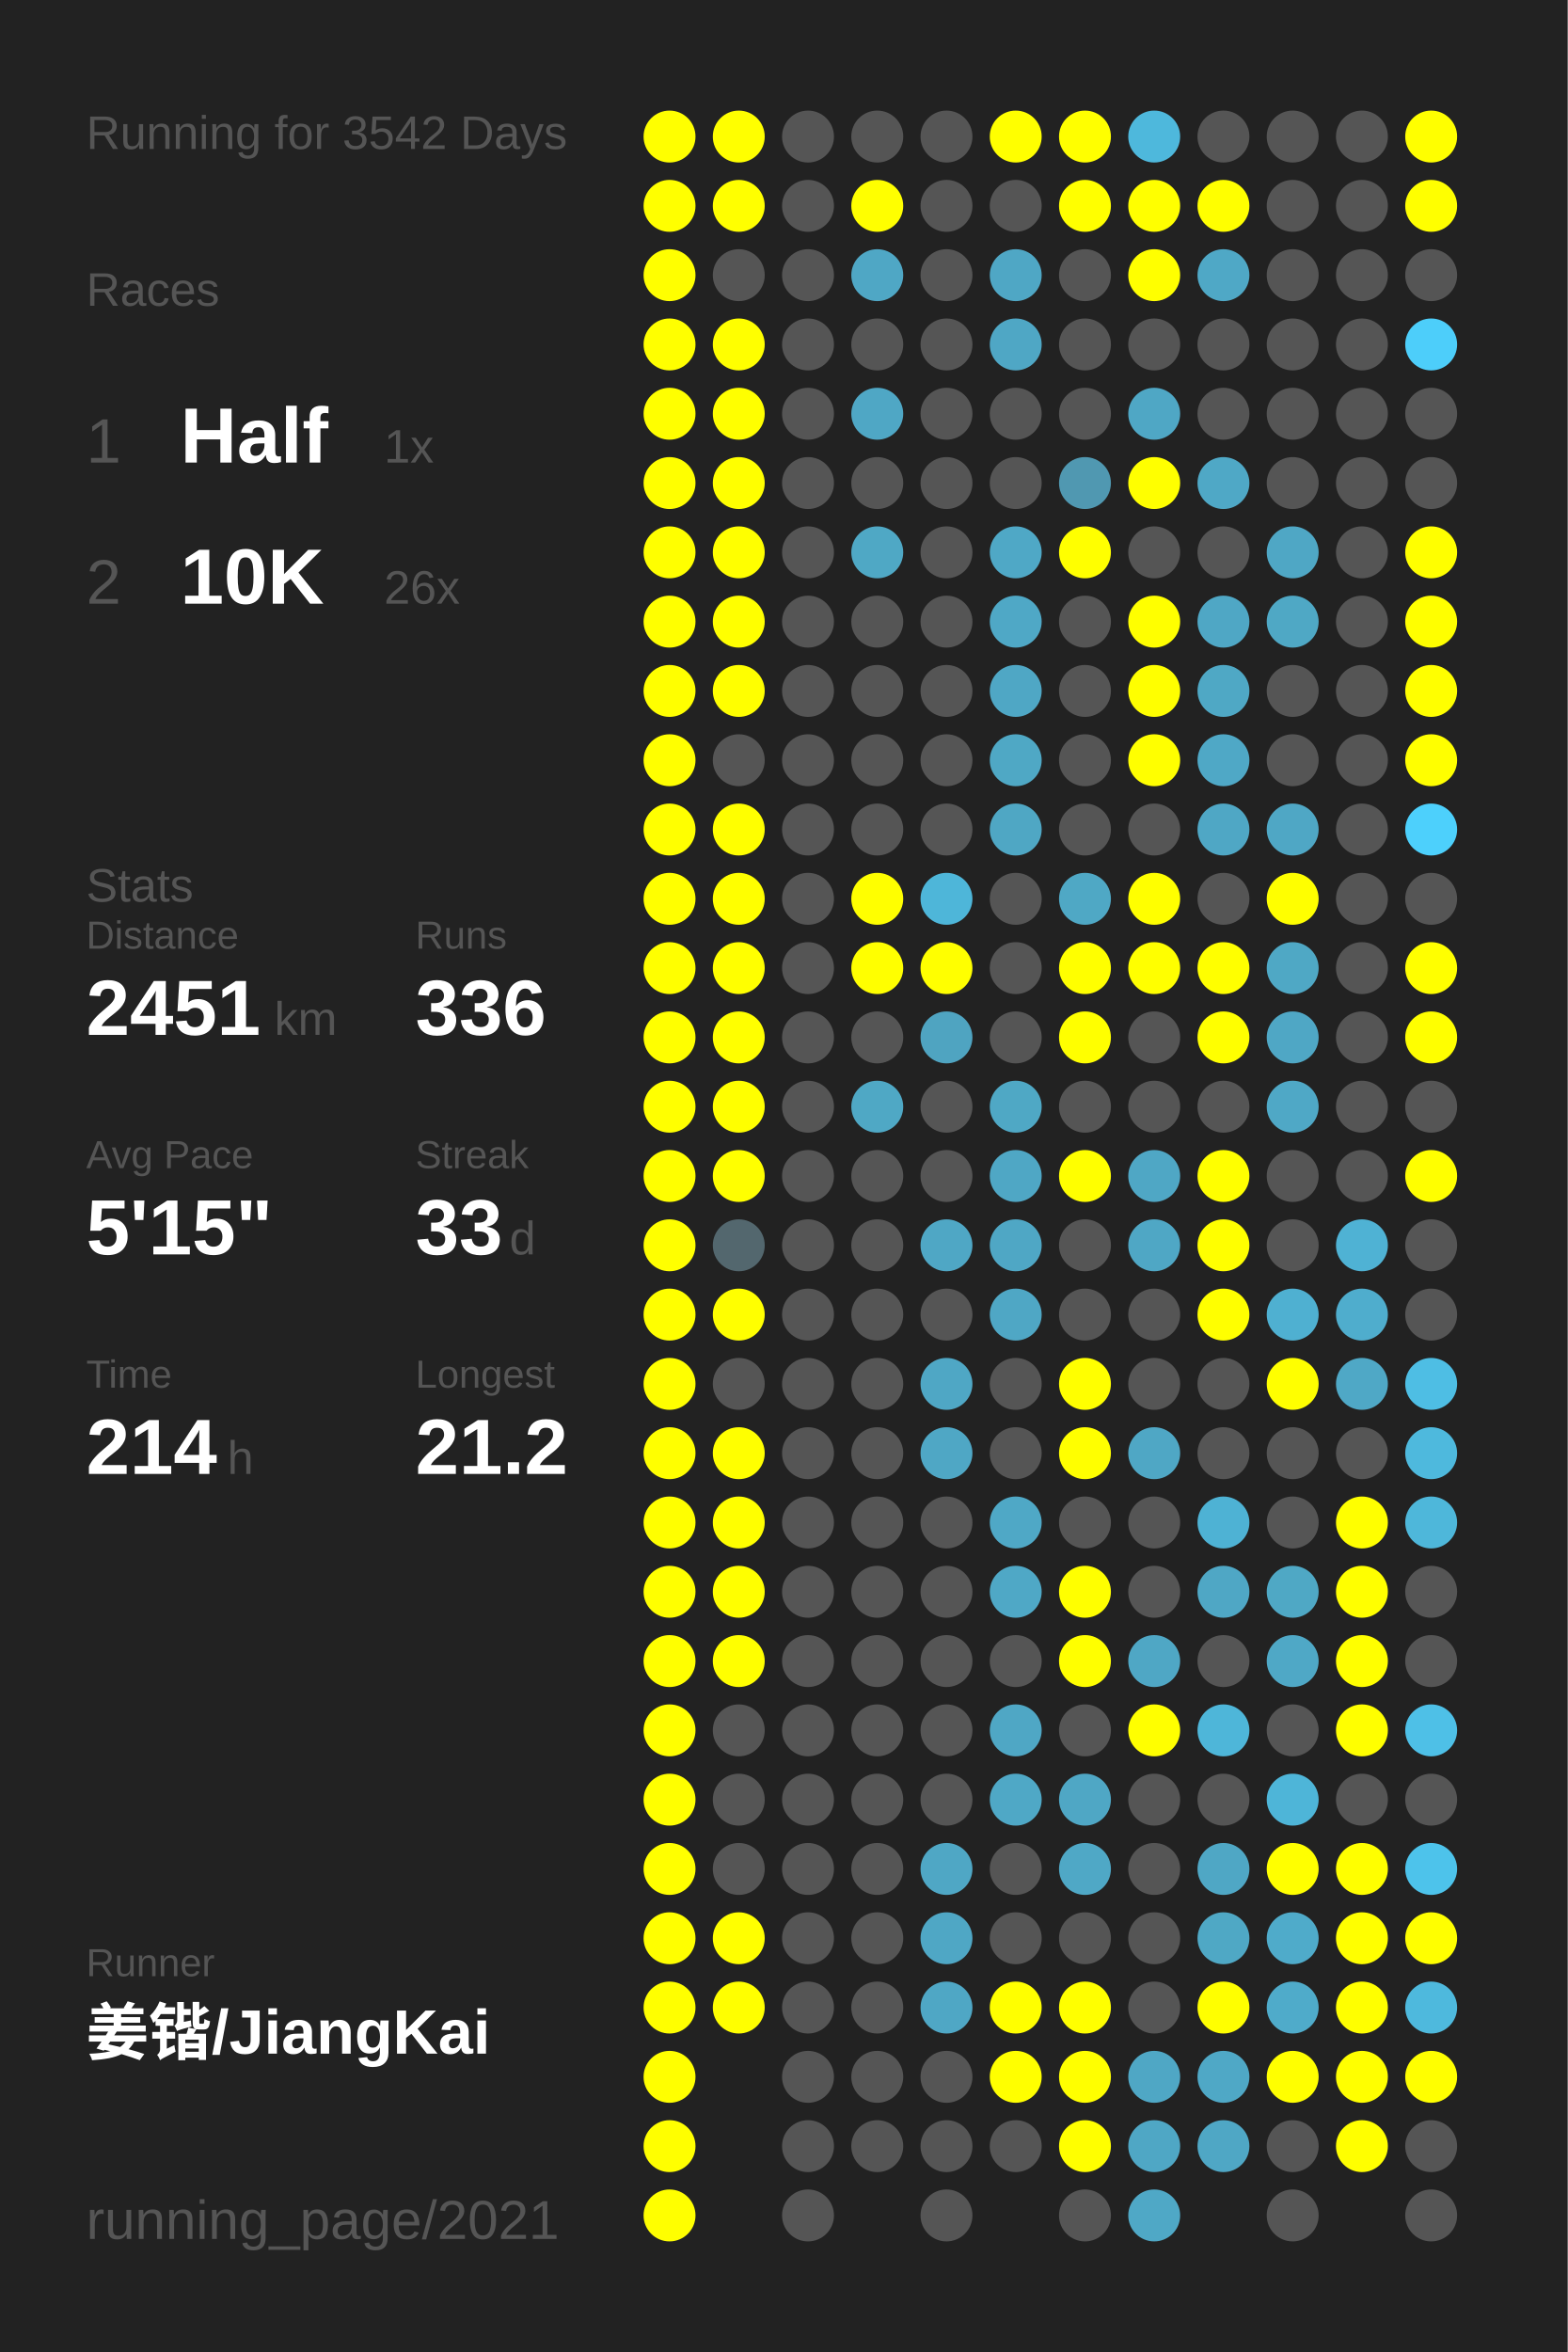
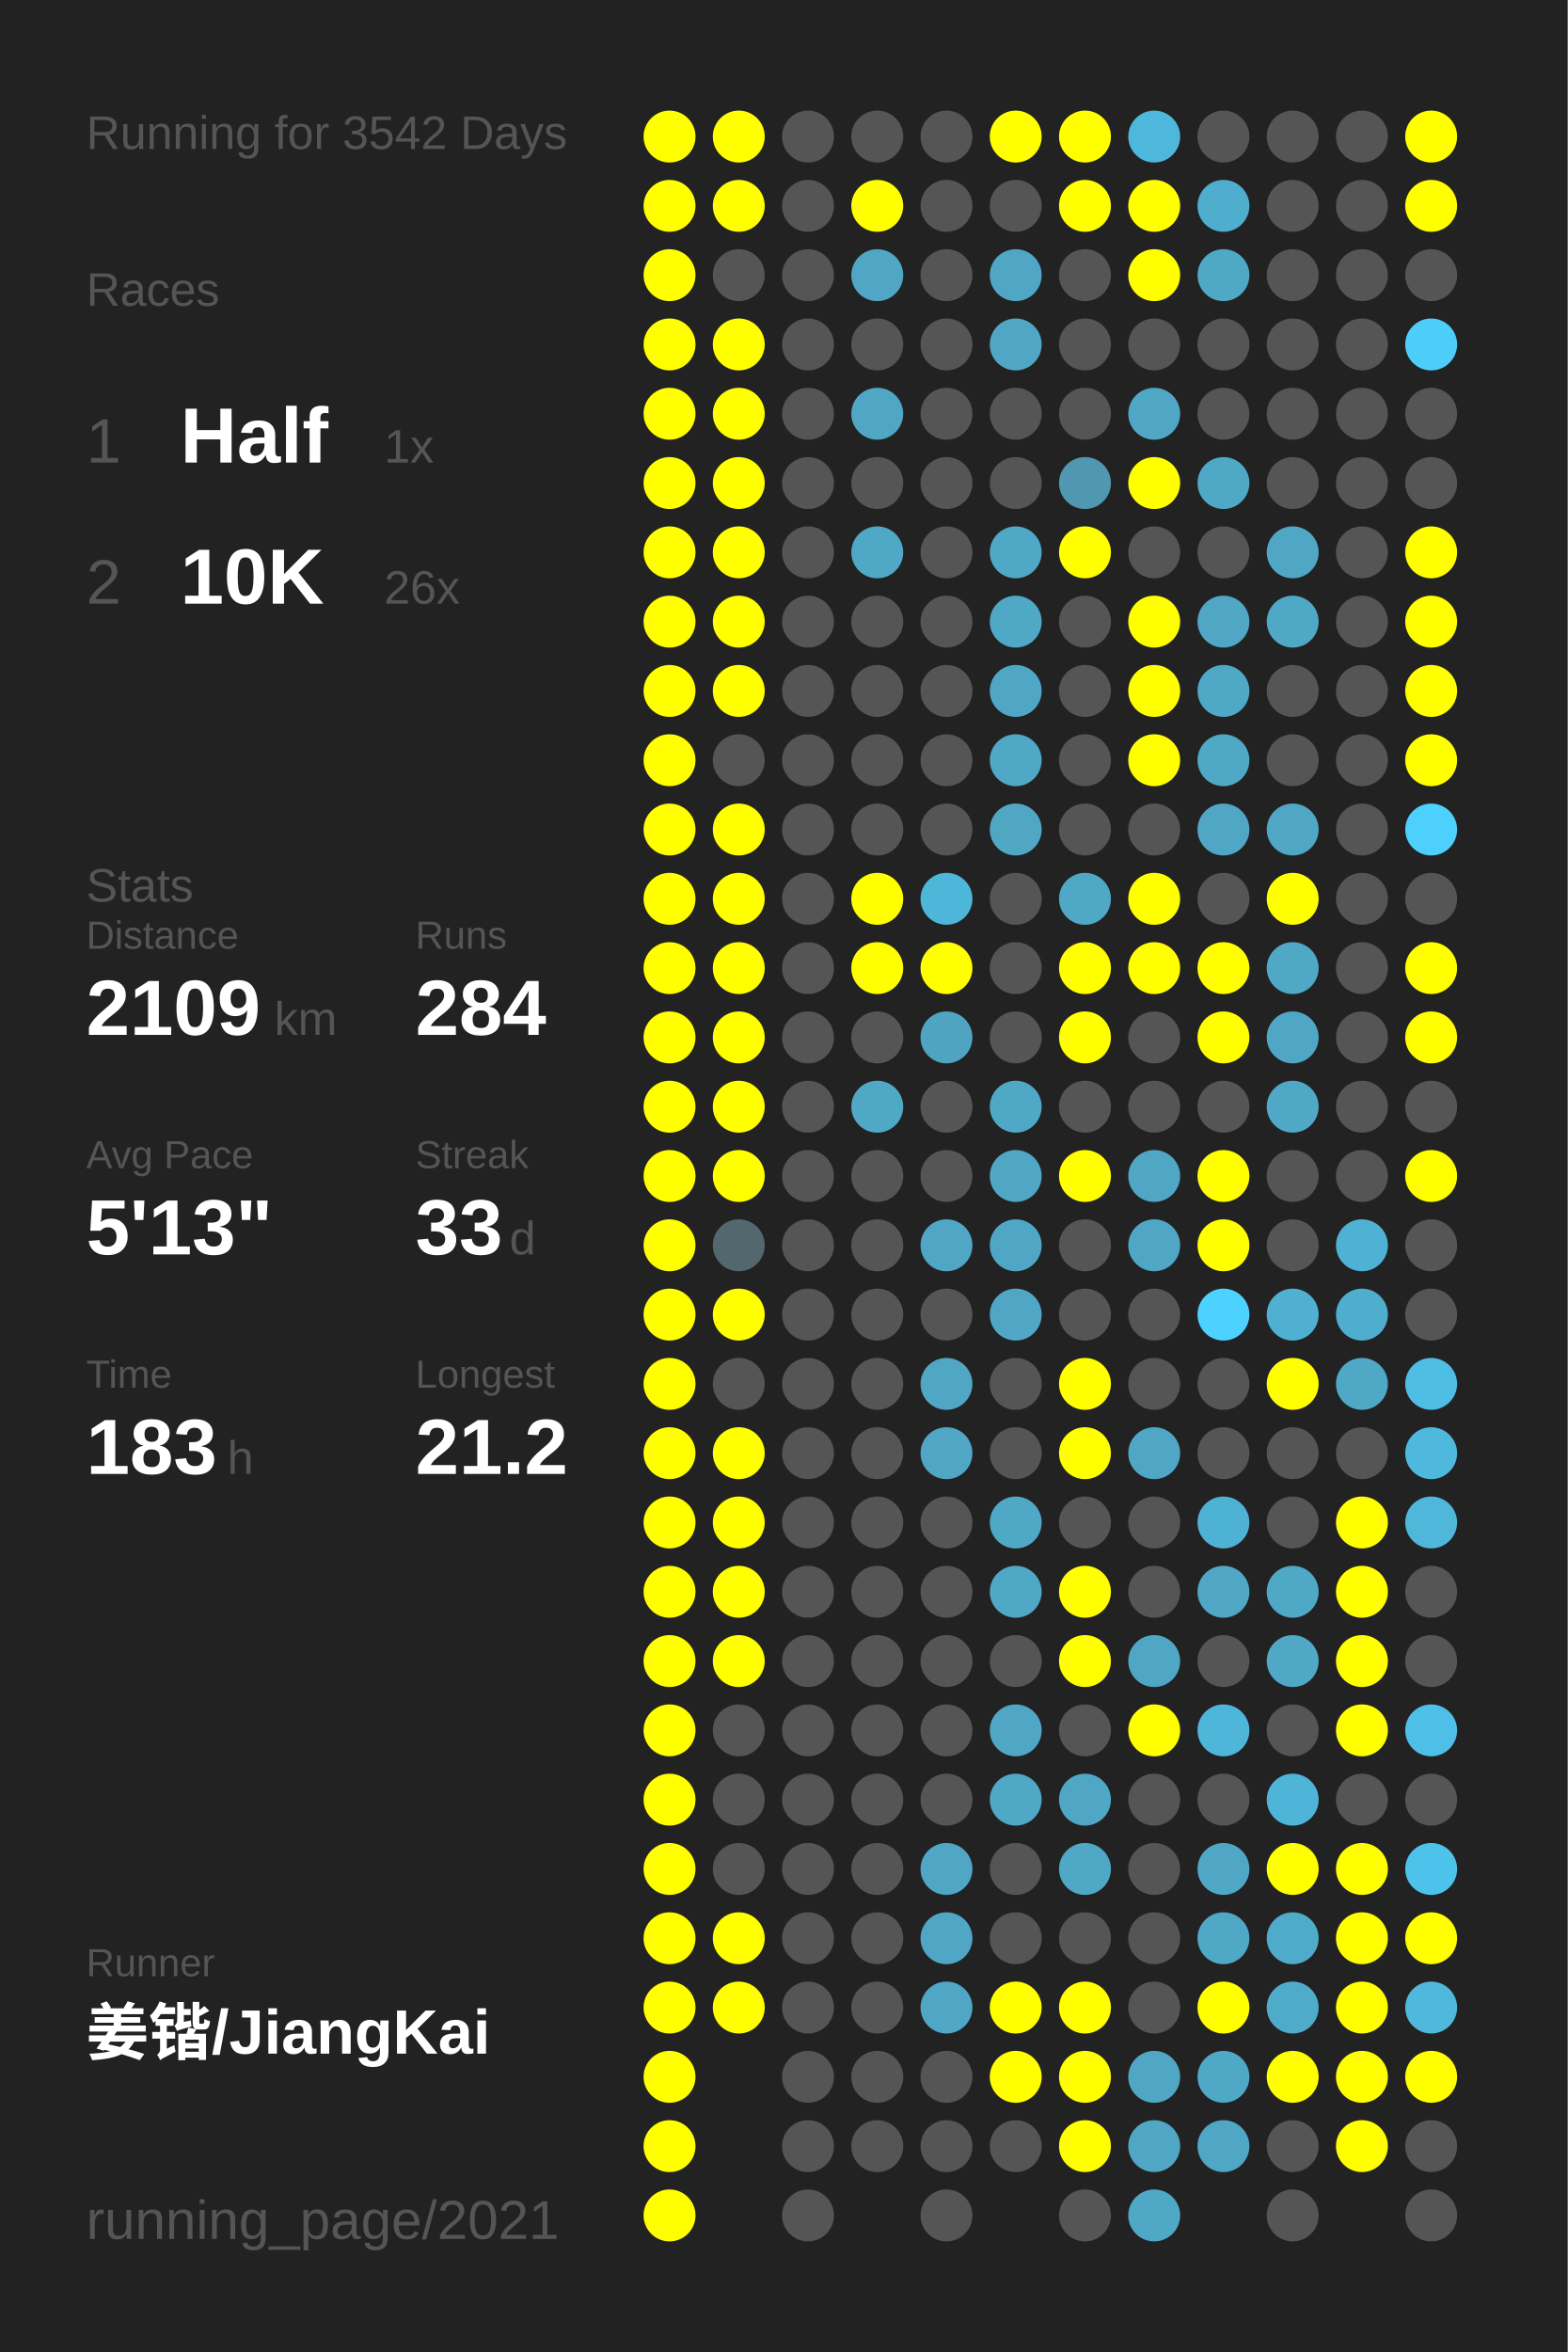
<svg xmlns="http://www.w3.org/2000/svg" baseProfile="full" height="300mm" version="1.1" viewBox="0,0,200,300" width="200mm">
  <defs />
  <rect fill="#222222" height="300" width="200" x="0" y="0" />
  <text fill="#555555" style="font-size:6px; font-family:Arial;" x="11" y="19">Running for 3542 Days</text>
  <text fill="#555555" style="font-size:6px; font-family:Arial;" x="11" y="39">Races</text>
  <text fill="#555555" style="font-size:8px; font-family:Arial;" x="11" y="59">1</text>
  <text fill="#FFFFFF" style="font-size:10px; font-family:Arial; font-weight:bold;" x="23" y="59">Half</text>
  <text fill="#555555" style="font-size:6px; font-family:Arial;" x="49" y="59">1x</text>
  <text fill="#555555" style="font-size:8px; font-family:Arial;" x="11" y="77">2</text>
  <text fill="#FFFFFF" style="font-size:10px; font-family:Arial; font-weight:bold;" x="23" y="77">10K</text>
  <text fill="#555555" style="font-size:6px; font-family:Arial;" x="49" y="77">26x</text>
  <text fill="#555555" style="font-size:6px; font-family:Arial;" x="11" y="115">Stats</text>
  <text fill="#555555" style="font-size:5px; font-family:Arial;" x="11" y="121">Distance</text>
-   <text fill="#FFFFFF" style="font-size:10px; font-family:Arial; font-weight:bold;" x="11" y="132">2451</text>
+   <text fill="#FFFFFF" style="font-size:10px; font-family:Arial; font-weight:bold;" x="11" y="132">2109</text>
  <text fill="#555555" style="font-size:6px; font-family:Arial;" x="35" y="132">km</text>
  <text fill="#555555" style="font-size:5px; font-family:Arial;" x="53" y="121">Runs</text>
-   <text fill="#FFFFFF" style="font-size:10px; font-family:Arial; font-weight:bold;" x="53" y="132">336</text>
+   <text fill="#FFFFFF" style="font-size:10px; font-family:Arial; font-weight:bold;" x="53" y="132">284</text>
  <text fill="#555555" style="font-size:5px; font-family:Arial;" x="11" y="149">Avg Pace</text>
-   <text fill="#FFFFFF" style="font-size:10px; font-family:Arial; font-weight:bold;" x="11" y="160">5'15"</text>
+   <text fill="#FFFFFF" style="font-size:10px; font-family:Arial; font-weight:bold;" x="11" y="160">5'13"</text>
  <text fill="#555555" style="font-size:5px; font-family:Arial;" x="53" y="149">Streak</text>
  <text fill="#FFFFFF" style="font-size:10px; font-family:Arial; font-weight:bold;" x="53" y="160">33</text>
  <text fill="#555555" style="font-size:6px; font-family:Arial;" x="65" y="160">d</text>
  <text fill="#555555" style="font-size:5px; font-family:Arial;" x="11" y="177">Time</text>
-   <text fill="#FFFFFF" style="font-size:10px; font-family:Arial; font-weight:bold;" x="11" y="188">214</text>
+   <text fill="#FFFFFF" style="font-size:10px; font-family:Arial; font-weight:bold;" x="11" y="188">183</text>
  <text fill="#555555" style="font-size:6px; font-family:Arial;" x="29" y="188">h</text>
  <text fill="#555555" style="font-size:5px; font-family:Arial;" x="53" y="177">Longest</text>
  <text fill="#FFFFFF" style="font-size:10px; font-family:Arial; font-weight:bold;" x="53" y="188">21.2</text>
  <text fill="#555555" style="font-size:5px; font-family:Arial;" x="11" y="252.065">Runner</text>
  <text fill="#FFFFFF" style="font-size:8px; font-family:Arial; font-weight:bold;" x="11" y="262.065">姜锴/JiangKai</text>
  <text fill="#555555" style="font-size:7px; font-family:Arial;" x="11" y="285.581">running_page/2021</text>
  <circle cx="85.417" cy="17.419" fill="#FFFF00" r="3.312" />
  <circle cx="85.417" cy="26.258" fill="#FFFF00" r="3.312" />
  <circle cx="85.417" cy="35.097" fill="#FFFF00" r="3.312" />
  <circle cx="85.417" cy="43.935" fill="#FFFF00" r="3.312" />
  <circle cx="85.417" cy="52.774" fill="#FFFF00" r="3.312" />
  <circle cx="85.417" cy="61.613" fill="#FFFF00" r="3.312" />
  <circle cx="85.417" cy="70.452" fill="#FFFF00" r="3.312" />
  <circle cx="85.417" cy="79.29" fill="#FFFF00" r="3.312" />
  <circle cx="85.417" cy="88.129" fill="#FFFF00" r="3.312" />
  <circle cx="85.417" cy="96.968" fill="#FFFF00" r="3.312" />
  <circle cx="85.417" cy="105.806" fill="#FFFF00" r="3.312" />
  <circle cx="85.417" cy="114.645" fill="#FFFF00" r="3.312" />
  <circle cx="85.417" cy="123.484" fill="#FFFF00" r="3.312" />
  <circle cx="85.417" cy="132.323" fill="#FFFF00" r="3.312" />
  <circle cx="85.417" cy="141.161" fill="#FFFF00" r="3.312" />
  <circle cx="85.417" cy="150" fill="#FFFF00" r="3.312" />
  <circle cx="85.417" cy="158.839" fill="#FFFF00" r="3.312" />
  <circle cx="85.417" cy="167.677" fill="#FFFF00" r="3.312" />
  <circle cx="85.417" cy="176.516" fill="#FFFF00" r="3.312" />
  <circle cx="85.417" cy="185.355" fill="#FFFF00" r="3.312" />
  <circle cx="85.417" cy="194.194" fill="#FFFF00" r="3.312" />
  <circle cx="85.417" cy="203.032" fill="#FFFF00" r="3.312" />
  <circle cx="85.417" cy="211.871" fill="#FFFF00" r="3.312" />
  <circle cx="85.417" cy="220.71" fill="#FFFF00" r="3.312" />
  <circle cx="85.417" cy="229.548" fill="#FFFF00" r="3.312" />
  <circle cx="85.417" cy="238.387" fill="#FFFF00" r="3.312" />
  <circle cx="85.417" cy="247.226" fill="#FFFF00" r="3.312" />
  <circle cx="85.417" cy="256.065" fill="#FFFF00" r="3.312" />
  <circle cx="85.417" cy="264.903" fill="#FFFF00" r="3.312" />
  <circle cx="85.417" cy="273.742" fill="#FFFF00" r="3.312" />
  <circle cx="85.417" cy="282.581" fill="#FFFF00" r="3.312" />
  <circle cx="94.25" cy="17.419" fill="#FFFF00" r="3.312" />
  <circle cx="94.25" cy="26.258" fill="#FFFF00" r="3.312" />
  <circle cx="94.25" cy="35.097" fill="#555555" r="3.312" />
  <circle cx="94.25" cy="43.935" fill="#FFFF00" r="3.312" />
  <circle cx="94.25" cy="52.774" fill="#FFFF00" r="3.312" />
  <circle cx="94.25" cy="61.613" fill="#FFFF00" r="3.312" />
  <circle cx="94.25" cy="70.452" fill="#FFFF00" r="3.312" />
  <circle cx="94.25" cy="79.29" fill="#FFFF00" r="3.312" />
  <circle cx="94.25" cy="88.129" fill="#FFFF00" r="3.312" />
  <circle cx="94.25" cy="96.968" fill="#555555" r="3.312" />
  <circle cx="94.25" cy="105.806" fill="#FFFF00" r="3.312" />
  <circle cx="94.25" cy="114.645" fill="#FFFF00" r="3.312" />
  <circle cx="94.25" cy="123.484" fill="#FFFF00" r="3.312" />
  <circle cx="94.25" cy="132.323" fill="#FFFF00" r="3.312" />
  <circle cx="94.25" cy="141.161" fill="#FFFF00" r="3.312" />
  <circle cx="94.25" cy="150" fill="#FFFF00" r="3.312" />
  <circle cx="94.25" cy="158.839" fill="#53676e" r="3.312" />
  <circle cx="94.25" cy="167.677" fill="#FFFF00" r="3.312" />
  <circle cx="94.25" cy="176.516" fill="#555555" r="3.312" />
  <circle cx="94.25" cy="185.355" fill="#FFFF00" r="3.312" />
  <circle cx="94.25" cy="194.194" fill="#FFFF00" r="3.312" />
  <circle cx="94.25" cy="203.032" fill="#FFFF00" r="3.312" />
  <circle cx="94.25" cy="211.871" fill="#FFFF00" r="3.312" />
  <circle cx="94.25" cy="220.71" fill="#555555" r="3.312" />
  <circle cx="94.25" cy="229.548" fill="#555555" r="3.312" />
  <circle cx="94.25" cy="238.387" fill="#555555" r="3.312" />
  <circle cx="94.25" cy="247.226" fill="#FFFF00" r="3.312" />
  <circle cx="94.25" cy="256.065" fill="#FFFF00" r="3.312" />
  <circle cx="103.083" cy="17.419" fill="#555555" r="3.312" />
  <circle cx="103.083" cy="26.258" fill="#555555" r="3.312" />
  <circle cx="103.083" cy="35.097" fill="#555555" r="3.312" />
  <circle cx="103.083" cy="43.935" fill="#555555" r="3.312" />
  <circle cx="103.083" cy="52.774" fill="#555555" r="3.312" />
  <circle cx="103.083" cy="61.613" fill="#555555" r="3.312" />
  <circle cx="103.083" cy="70.452" fill="#555555" r="3.312" />
  <circle cx="103.083" cy="79.29" fill="#555555" r="3.312" />
  <circle cx="103.083" cy="88.129" fill="#555555" r="3.312" />
  <circle cx="103.083" cy="96.968" fill="#555555" r="3.312" />
  <circle cx="103.083" cy="105.806" fill="#555555" r="3.312" />
  <circle cx="103.083" cy="114.645" fill="#555555" r="3.312" />
  <circle cx="103.083" cy="123.484" fill="#555555" r="3.312" />
  <circle cx="103.083" cy="132.323" fill="#555555" r="3.312" />
  <circle cx="103.083" cy="141.161" fill="#555555" r="3.312" />
  <circle cx="103.083" cy="150" fill="#555555" r="3.312" />
  <circle cx="103.083" cy="158.839" fill="#555555" r="3.312" />
  <circle cx="103.083" cy="167.677" fill="#555555" r="3.312" />
  <circle cx="103.083" cy="176.516" fill="#555555" r="3.312" />
  <circle cx="103.083" cy="185.355" fill="#555555" r="3.312" />
  <circle cx="103.083" cy="194.194" fill="#555555" r="3.312" />
  <circle cx="103.083" cy="203.032" fill="#555555" r="3.312" />
  <circle cx="103.083" cy="211.871" fill="#555555" r="3.312" />
  <circle cx="103.083" cy="220.71" fill="#555555" r="3.312" />
  <circle cx="103.083" cy="229.548" fill="#555555" r="3.312" />
  <circle cx="103.083" cy="238.387" fill="#555555" r="3.312" />
  <circle cx="103.083" cy="247.226" fill="#555555" r="3.312" />
  <circle cx="103.083" cy="256.065" fill="#555555" r="3.312" />
  <circle cx="103.083" cy="264.903" fill="#555555" r="3.312" />
  <circle cx="103.083" cy="273.742" fill="#555555" r="3.312" />
  <circle cx="103.083" cy="282.581" fill="#555555" r="3.312" />
  <circle cx="111.917" cy="17.419" fill="#555555" r="3.312" />
  <circle cx="111.917" cy="26.258" fill="#FFFF00" r="3.312" />
  <circle cx="111.917" cy="35.097" fill="#4fa7c5" r="3.312" />
  <circle cx="111.917" cy="43.935" fill="#555555" r="3.312" />
  <circle cx="111.917" cy="52.774" fill="#4fa7c5" r="3.312" />
  <circle cx="111.917" cy="61.613" fill="#555555" r="3.312" />
  <circle cx="111.917" cy="70.452" fill="#4fa8c5" r="3.312" />
  <circle cx="111.917" cy="79.29" fill="#555555" r="3.312" />
  <circle cx="111.917" cy="88.129" fill="#555555" r="3.312" />
  <circle cx="111.917" cy="96.968" fill="#555555" r="3.312" />
  <circle cx="111.917" cy="105.806" fill="#555555" r="3.312" />
  <circle cx="111.917" cy="114.645" fill="#FFFF00" r="3.312" />
  <circle cx="111.917" cy="123.484" fill="#FFFF00" r="3.312" />
  <circle cx="111.917" cy="132.323" fill="#555555" r="3.312" />
  <circle cx="111.917" cy="141.161" fill="#4fa8c5" r="3.312" />
  <circle cx="111.917" cy="150" fill="#555555" r="3.312" />
  <circle cx="111.917" cy="158.839" fill="#555555" r="3.312" />
  <circle cx="111.917" cy="167.677" fill="#555555" r="3.312" />
  <circle cx="111.917" cy="176.516" fill="#555555" r="3.312" />
  <circle cx="111.917" cy="185.355" fill="#555555" r="3.312" />
  <circle cx="111.917" cy="194.194" fill="#555555" r="3.312" />
  <circle cx="111.917" cy="203.032" fill="#555555" r="3.312" />
  <circle cx="111.917" cy="211.871" fill="#555555" r="3.312" />
  <circle cx="111.917" cy="220.71" fill="#555555" r="3.312" />
  <circle cx="111.917" cy="229.548" fill="#555555" r="3.312" />
  <circle cx="111.917" cy="238.387" fill="#555555" r="3.312" />
  <circle cx="111.917" cy="247.226" fill="#555555" r="3.312" />
  <circle cx="111.917" cy="256.065" fill="#555555" r="3.312" />
  <circle cx="111.917" cy="264.903" fill="#555555" r="3.312" />
  <circle cx="111.917" cy="273.742" fill="#555555" r="3.312" />
  <circle cx="120.75" cy="17.419" fill="#555555" r="3.312" />
  <circle cx="120.75" cy="26.258" fill="#555555" r="3.312" />
  <circle cx="120.75" cy="35.097" fill="#555555" r="3.312" />
  <circle cx="120.75" cy="43.935" fill="#555555" r="3.312" />
  <circle cx="120.75" cy="52.774" fill="#555555" r="3.312" />
  <circle cx="120.75" cy="61.613" fill="#555555" r="3.312" />
  <circle cx="120.75" cy="70.452" fill="#555555" r="3.312" />
  <circle cx="120.75" cy="79.29" fill="#555555" r="3.312" />
  <circle cx="120.75" cy="88.129" fill="#555555" r="3.312" />
  <circle cx="120.75" cy="96.968" fill="#555555" r="3.312" />
  <circle cx="120.75" cy="105.806" fill="#555555" r="3.312" />
  <circle cx="120.75" cy="114.645" fill="#4eb6d9" r="3.312" />
  <circle cx="120.75" cy="123.484" fill="#FFFF00" r="3.312" />
  <circle cx="120.75" cy="132.323" fill="#4fa4c1" r="3.312" />
  <circle cx="120.75" cy="141.161" fill="#555555" r="3.312" />
  <circle cx="120.75" cy="150" fill="#555555" r="3.312" />
  <circle cx="120.75" cy="158.839" fill="#4fa7c5" r="3.312" />
  <circle cx="120.75" cy="167.677" fill="#555555" r="3.312" />
  <circle cx="120.75" cy="176.516" fill="#4fa7c5" r="3.312" />
  <circle cx="120.75" cy="185.355" fill="#4fa7c5" r="3.312" />
  <circle cx="120.75" cy="194.194" fill="#555555" r="3.312" />
  <circle cx="120.75" cy="203.032" fill="#555555" r="3.312" />
  <circle cx="120.75" cy="211.871" fill="#555555" r="3.312" />
  <circle cx="120.75" cy="220.71" fill="#555555" r="3.312" />
  <circle cx="120.75" cy="229.548" fill="#555555" r="3.312" />
  <circle cx="120.75" cy="238.387" fill="#4fa7c5" r="3.312" />
  <circle cx="120.75" cy="247.226" fill="#4fa7c5" r="3.312" />
  <circle cx="120.75" cy="256.065" fill="#4fa7c5" r="3.312" />
  <circle cx="120.75" cy="264.903" fill="#555555" r="3.312" />
  <circle cx="120.75" cy="273.742" fill="#555555" r="3.312" />
  <circle cx="120.75" cy="282.581" fill="#555555" r="3.312" />
  <circle cx="129.583" cy="17.419" fill="#FFFF00" r="3.312" />
  <circle cx="129.583" cy="26.258" fill="#555555" r="3.312" />
  <circle cx="129.583" cy="35.097" fill="#4fa7c5" r="3.312" />
  <circle cx="129.583" cy="43.935" fill="#4fa7c5" r="3.312" />
  <circle cx="129.583" cy="52.774" fill="#555555" r="3.312" />
  <circle cx="129.583" cy="61.613" fill="#555555" r="3.312" />
  <circle cx="129.583" cy="70.452" fill="#4fa8c6" r="3.312" />
  <circle cx="129.583" cy="79.29" fill="#4fa8c6" r="3.312" />
  <circle cx="129.583" cy="88.129" fill="#4fa7c5" r="3.312" />
  <circle cx="129.583" cy="96.968" fill="#4fa8c5" r="3.312" />
  <circle cx="129.583" cy="105.806" fill="#4fa7c4" r="3.312" />
  <circle cx="129.583" cy="114.645" fill="#555555" r="3.312" />
  <circle cx="129.583" cy="123.484" fill="#555555" r="3.312" />
  <circle cx="129.583" cy="132.323" fill="#555555" r="3.312" />
  <circle cx="129.583" cy="141.161" fill="#4fa8c5" r="3.312" />
  <circle cx="129.583" cy="150" fill="#4fa7c5" r="3.312" />
  <circle cx="129.583" cy="158.839" fill="#4fa7c5" r="3.312" />
  <circle cx="129.583" cy="167.677" fill="#4fa7c5" r="3.312" />
  <circle cx="129.583" cy="176.516" fill="#555555" r="3.312" />
  <circle cx="129.583" cy="185.355" fill="#555555" r="3.312" />
  <circle cx="129.583" cy="194.194" fill="#4fa8c6" r="3.312" />
  <circle cx="129.583" cy="203.032" fill="#4fa8c6" r="3.312" />
  <circle cx="129.583" cy="211.871" fill="#555555" r="3.312" />
  <circle cx="129.583" cy="220.71" fill="#4fa7c5" r="3.312" />
  <circle cx="129.583" cy="229.548" fill="#4fa8c6" r="3.312" />
  <circle cx="129.583" cy="238.387" fill="#555555" r="3.312" />
  <circle cx="129.583" cy="247.226" fill="#555555" r="3.312" />
  <circle cx="129.583" cy="256.065" fill="#FFFF00" r="3.312" />
  <circle cx="129.583" cy="264.903" fill="#FFFF00" r="3.312" />
  <circle cx="129.583" cy="273.742" fill="#555555" r="3.312" />
  <circle cx="138.417" cy="17.419" fill="#FFFF00" r="3.312" />
  <circle cx="138.417" cy="26.258" fill="#FFFF00" r="3.312" />
  <circle cx="138.417" cy="35.097" fill="#555555" r="3.312" />
  <circle cx="138.417" cy="43.935" fill="#555555" r="3.312" />
  <circle cx="138.417" cy="52.774" fill="#555555" r="3.312" />
  <circle cx="138.417" cy="61.613" fill="#5098b1" r="3.312" />
  <circle cx="138.417" cy="70.452" fill="#FFFF00" r="3.312" />
  <circle cx="138.417" cy="79.29" fill="#555555" r="3.312" />
  <circle cx="138.417" cy="88.129" fill="#555555" r="3.312" />
  <circle cx="138.417" cy="96.968" fill="#555555" r="3.312" />
  <circle cx="138.417" cy="105.806" fill="#555555" r="3.312" />
  <circle cx="138.417" cy="114.645" fill="#4fa8c5" r="3.312" />
  <circle cx="138.417" cy="123.484" fill="#FFFF00" r="3.312" />
  <circle cx="138.417" cy="132.323" fill="#FFFF00" r="3.312" />
  <circle cx="138.417" cy="141.161" fill="#555555" r="3.312" />
  <circle cx="138.417" cy="150" fill="#FFFF00" r="3.312" />
  <circle cx="138.417" cy="158.839" fill="#555555" r="3.312" />
  <circle cx="138.417" cy="167.677" fill="#555555" r="3.312" />
  <circle cx="138.417" cy="176.516" fill="#FFFF00" r="3.312" />
  <circle cx="138.417" cy="185.355" fill="#FFFF00" r="3.312" />
  <circle cx="138.417" cy="194.194" fill="#555555" r="3.312" />
  <circle cx="138.417" cy="203.032" fill="#FFFF00" r="3.312" />
  <circle cx="138.417" cy="211.871" fill="#FFFF00" r="3.312" />
  <circle cx="138.417" cy="220.71" fill="#555555" r="3.312" />
  <circle cx="138.417" cy="229.548" fill="#4fa7c5" r="3.312" />
  <circle cx="138.417" cy="238.387" fill="#4fa8c6" r="3.312" />
  <circle cx="138.417" cy="247.226" fill="#555555" r="3.312" />
  <circle cx="138.417" cy="256.065" fill="#FFFF00" r="3.312" />
  <circle cx="138.417" cy="264.903" fill="#FFFF00" r="3.312" />
  <circle cx="138.417" cy="273.742" fill="#FFFF00" r="3.312" />
  <circle cx="138.417" cy="282.581" fill="#555555" r="3.312" />
  <circle cx="147.25" cy="17.419" fill="#4eb8dc" r="3.312" />
  <circle cx="147.25" cy="26.258" fill="#FFFF00" r="3.312" />
  <circle cx="147.25" cy="35.097" fill="#FFFF00" r="3.312" />
  <circle cx="147.25" cy="43.935" fill="#555555" r="3.312" />
  <circle cx="147.25" cy="52.774" fill="#4fa7c5" r="3.312" />
  <circle cx="147.25" cy="61.613" fill="#FFFF00" r="3.312" />
  <circle cx="147.25" cy="70.452" fill="#555555" r="3.312" />
  <circle cx="147.25" cy="79.29" fill="#FFFF00" r="3.312" />
  <circle cx="147.25" cy="88.129" fill="#FFFF00" r="3.312" />
  <circle cx="147.25" cy="96.968" fill="#FFFF00" r="3.312" />
  <circle cx="147.25" cy="105.806" fill="#555555" r="3.312" />
  <circle cx="147.25" cy="114.645" fill="#FFFF00" r="3.312" />
  <circle cx="147.25" cy="123.484" fill="#FFFF00" r="3.312" />
  <circle cx="147.25" cy="132.323" fill="#555555" r="3.312" />
  <circle cx="147.25" cy="141.161" fill="#555555" r="3.312" />
  <circle cx="147.25" cy="150" fill="#4fa7c5" r="3.312" />
  <circle cx="147.25" cy="158.839" fill="#4fa7c5" r="3.312" />
  <circle cx="147.25" cy="167.677" fill="#555555" r="3.312" />
  <circle cx="147.25" cy="176.516" fill="#555555" r="3.312" />
  <circle cx="147.25" cy="185.355" fill="#4fa7c5" r="3.312" />
  <circle cx="147.25" cy="194.194" fill="#555555" r="3.312" />
  <circle cx="147.25" cy="203.032" fill="#555555" r="3.312" />
  <circle cx="147.25" cy="211.871" fill="#4fa7c5" r="3.312" />
  <circle cx="147.25" cy="220.71" fill="#FFFF00" r="3.312" />
  <circle cx="147.25" cy="229.548" fill="#555555" r="3.312" />
  <circle cx="147.25" cy="238.387" fill="#555555" r="3.312" />
  <circle cx="147.25" cy="247.226" fill="#555555" r="3.312" />
  <circle cx="147.25" cy="256.065" fill="#555555" r="3.312" />
  <circle cx="147.25" cy="264.903" fill="#4fa7c5" r="3.312" />
  <circle cx="147.25" cy="273.742" fill="#4fa7c5" r="3.312" />
  <circle cx="147.25" cy="282.581" fill="#4fa8c6" r="3.312" />
  <circle cx="156.083" cy="17.419" fill="#555555" r="3.312" />
-   <circle cx="156.083" cy="26.258" fill="#FFFF00" r="3.312" />
+   <circle cx="156.083" cy="26.258" fill="#4fadcd" r="3.312" />
  <circle cx="156.083" cy="35.097" fill="#4fa8c6" r="3.312" />
  <circle cx="156.083" cy="43.935" fill="#555555" r="3.312" />
  <circle cx="156.083" cy="52.774" fill="#555555" r="3.312" />
  <circle cx="156.083" cy="61.613" fill="#4fa8c6" r="3.312" />
  <circle cx="156.083" cy="70.452" fill="#555555" r="3.312" />
  <circle cx="156.083" cy="79.29" fill="#4fa7c5" r="3.312" />
  <circle cx="156.083" cy="88.129" fill="#4fa8c5" r="3.312" />
  <circle cx="156.083" cy="96.968" fill="#4fa8c6" r="3.312" />
  <circle cx="156.083" cy="105.806" fill="#4fa7c5" r="3.312" />
  <circle cx="156.083" cy="114.645" fill="#555555" r="3.312" />
  <circle cx="156.083" cy="123.484" fill="#FFFF00" r="3.312" />
  <circle cx="156.083" cy="132.323" fill="#FFFF00" r="3.312" />
  <circle cx="156.083" cy="141.161" fill="#555555" r="3.312" />
  <circle cx="156.083" cy="150" fill="#FFFF00" r="3.312" />
  <circle cx="156.083" cy="158.839" fill="#FFFF00" r="3.312" />
-   <circle cx="156.083" cy="167.677" fill="#FFFF00" r="3.312" />
+   <circle cx="156.083" cy="167.677" fill="#4dd1fe" r="3.312" />
  <circle cx="156.083" cy="176.516" fill="#555555" r="3.312" />
  <circle cx="156.083" cy="185.355" fill="#555555" r="3.312" />
  <circle cx="156.083" cy="194.194" fill="#4eb2d4" r="3.312" />
  <circle cx="156.083" cy="203.032" fill="#4fa7c5" r="3.312" />
  <circle cx="156.083" cy="211.871" fill="#555555" r="3.312" />
  <circle cx="156.083" cy="220.71" fill="#4eb6d9" r="3.312" />
  <circle cx="156.083" cy="229.548" fill="#555555" r="3.312" />
  <circle cx="156.083" cy="238.387" fill="#4fa7c5" r="3.312" />
  <circle cx="156.083" cy="247.226" fill="#4fa8c5" r="3.312" />
  <circle cx="156.083" cy="256.065" fill="#FFFF00" r="3.312" />
  <circle cx="156.083" cy="264.903" fill="#4fa8c6" r="3.312" />
  <circle cx="156.083" cy="273.742" fill="#4fa7c5" r="3.312" />
  <circle cx="164.917" cy="17.419" fill="#555555" r="3.312" />
  <circle cx="164.917" cy="26.258" fill="#555555" r="3.312" />
  <circle cx="164.917" cy="35.097" fill="#555555" r="3.312" />
  <circle cx="164.917" cy="43.935" fill="#555555" r="3.312" />
  <circle cx="164.917" cy="52.774" fill="#555555" r="3.312" />
  <circle cx="164.917" cy="61.613" fill="#555555" r="3.312" />
  <circle cx="164.917" cy="70.452" fill="#4fa7c5" r="3.312" />
  <circle cx="164.917" cy="79.29" fill="#4fa8c5" r="3.312" />
  <circle cx="164.917" cy="88.129" fill="#555555" r="3.312" />
  <circle cx="164.917" cy="96.968" fill="#555555" r="3.312" />
  <circle cx="164.917" cy="105.806" fill="#4fa7c5" r="3.312" />
  <circle cx="164.917" cy="114.645" fill="#FFFF00" r="3.312" />
  <circle cx="164.917" cy="123.484" fill="#4fa8c5" r="3.312" />
  <circle cx="164.917" cy="132.323" fill="#4fa7c5" r="3.312" />
  <circle cx="164.917" cy="141.161" fill="#4fa8c6" r="3.312" />
  <circle cx="164.917" cy="150" fill="#555555" r="3.312" />
  <circle cx="164.917" cy="158.839" fill="#555555" r="3.312" />
  <circle cx="164.917" cy="167.677" fill="#4fb0d1" r="3.312" />
  <circle cx="164.917" cy="176.516" fill="#FFFF00" r="3.312" />
  <circle cx="164.917" cy="185.355" fill="#555555" r="3.312" />
  <circle cx="164.917" cy="194.194" fill="#555555" r="3.312" />
  <circle cx="164.917" cy="203.032" fill="#4fa8c5" r="3.312" />
  <circle cx="164.917" cy="211.871" fill="#4fa8c6" r="3.312" />
  <circle cx="164.917" cy="220.71" fill="#555555" r="3.312" />
  <circle cx="164.917" cy="229.548" fill="#4eb5d8" r="3.312" />
  <circle cx="164.917" cy="238.387" fill="#FFFF00" r="3.312" />
  <circle cx="164.917" cy="247.226" fill="#4fabca" r="3.312" />
  <circle cx="164.917" cy="256.065" fill="#4fabca" r="3.312" />
  <circle cx="164.917" cy="264.903" fill="#FFFF00" r="3.312" />
  <circle cx="164.917" cy="273.742" fill="#555555" r="3.312" />
  <circle cx="164.917" cy="282.581" fill="#555555" r="3.312" />
  <circle cx="173.75" cy="17.419" fill="#555555" r="3.312" />
  <circle cx="173.75" cy="26.258" fill="#555555" r="3.312" />
  <circle cx="173.75" cy="35.097" fill="#555555" r="3.312" />
  <circle cx="173.75" cy="43.935" fill="#555555" r="3.312" />
  <circle cx="173.75" cy="52.774" fill="#555555" r="3.312" />
  <circle cx="173.75" cy="61.613" fill="#555555" r="3.312" />
  <circle cx="173.75" cy="70.452" fill="#555555" r="3.312" />
  <circle cx="173.75" cy="79.29" fill="#555555" r="3.312" />
  <circle cx="173.75" cy="88.129" fill="#555555" r="3.312" />
  <circle cx="173.75" cy="96.968" fill="#555555" r="3.312" />
  <circle cx="173.75" cy="105.806" fill="#555555" r="3.312" />
  <circle cx="173.75" cy="114.645" fill="#555555" r="3.312" />
  <circle cx="173.75" cy="123.484" fill="#555555" r="3.312" />
  <circle cx="173.75" cy="132.323" fill="#555555" r="3.312" />
  <circle cx="173.75" cy="141.161" fill="#555555" r="3.312" />
  <circle cx="173.75" cy="150" fill="#555555" r="3.312" />
  <circle cx="173.75" cy="158.839" fill="#4fb2d4" r="3.312" />
  <circle cx="173.75" cy="167.677" fill="#4fadcd" r="3.312" />
  <circle cx="173.75" cy="176.516" fill="#4fa8c6" r="3.312" />
  <circle cx="173.75" cy="185.355" fill="#555555" r="3.312" />
  <circle cx="173.75" cy="194.194" fill="#FFFF00" r="3.312" />
  <circle cx="173.75" cy="203.032" fill="#FFFF00" r="3.312" />
  <circle cx="173.75" cy="211.871" fill="#FFFF00" r="3.312" />
  <circle cx="173.75" cy="220.71" fill="#FFFF00" r="3.312" />
  <circle cx="173.75" cy="229.548" fill="#555555" r="3.312" />
  <circle cx="173.75" cy="238.387" fill="#FFFF00" r="3.312" />
  <circle cx="173.75" cy="247.226" fill="#FFFF00" r="3.312" />
  <circle cx="173.75" cy="256.065" fill="#FFFF00" r="3.312" />
  <circle cx="173.75" cy="264.903" fill="#FFFF00" r="3.312" />
  <circle cx="173.75" cy="273.742" fill="#FFFF00" r="3.312" />
  <circle cx="182.583" cy="17.419" fill="#FFFF00" r="3.312" />
  <circle cx="182.583" cy="26.258" fill="#FFFF00" r="3.312" />
  <circle cx="182.583" cy="35.097" fill="#555555" r="3.312" />
  <circle cx="182.583" cy="43.935" fill="#4dcefa" r="3.312" />
  <circle cx="182.583" cy="52.774" fill="#555555" r="3.312" />
  <circle cx="182.583" cy="61.613" fill="#555555" r="3.312" />
  <circle cx="182.583" cy="70.452" fill="#FFFF00" r="3.312" />
  <circle cx="182.583" cy="79.29" fill="#FFFF00" r="3.312" />
  <circle cx="182.583" cy="88.129" fill="#FFFF00" r="3.312" />
  <circle cx="182.583" cy="96.968" fill="#FFFF00" r="3.312" />
  <circle cx="182.583" cy="105.806" fill="#4dd0fc" r="3.312" />
  <circle cx="182.583" cy="114.645" fill="#555555" r="3.312" />
  <circle cx="182.583" cy="123.484" fill="#FFFF00" r="3.312" />
  <circle cx="182.583" cy="132.323" fill="#FFFF00" r="3.312" />
  <circle cx="182.583" cy="141.161" fill="#555555" r="3.312" />
  <circle cx="182.583" cy="150" fill="#FFFF00" r="3.312" />
  <circle cx="182.583" cy="158.839" fill="#555555" r="3.312" />
  <circle cx="182.583" cy="167.677" fill="#555555" r="3.312" />
  <circle cx="182.583" cy="176.516" fill="#4ebee4" r="3.312" />
  <circle cx="182.583" cy="185.355" fill="#4eb9dd" r="3.312" />
  <circle cx="182.583" cy="194.194" fill="#4eb7da" r="3.312" />
  <circle cx="182.583" cy="203.032" fill="#555555" r="3.312" />
  <circle cx="182.583" cy="211.871" fill="#555555" r="3.312" />
  <circle cx="182.583" cy="220.71" fill="#4ec0e7" r="3.312" />
  <circle cx="182.583" cy="229.548" fill="#555555" r="3.312" />
  <circle cx="182.583" cy="238.387" fill="#4dc3eb" r="3.312" />
  <circle cx="182.583" cy="247.226" fill="#FFFF00" r="3.312" />
  <circle cx="182.583" cy="256.065" fill="#4eb9dd" r="3.312" />
  <circle cx="182.583" cy="264.903" fill="#FFFF00" r="3.312" />
  <circle cx="182.583" cy="273.742" fill="#555555" r="3.312" />
  <circle cx="182.583" cy="282.581" fill="#555555" r="3.312" />
</svg>
